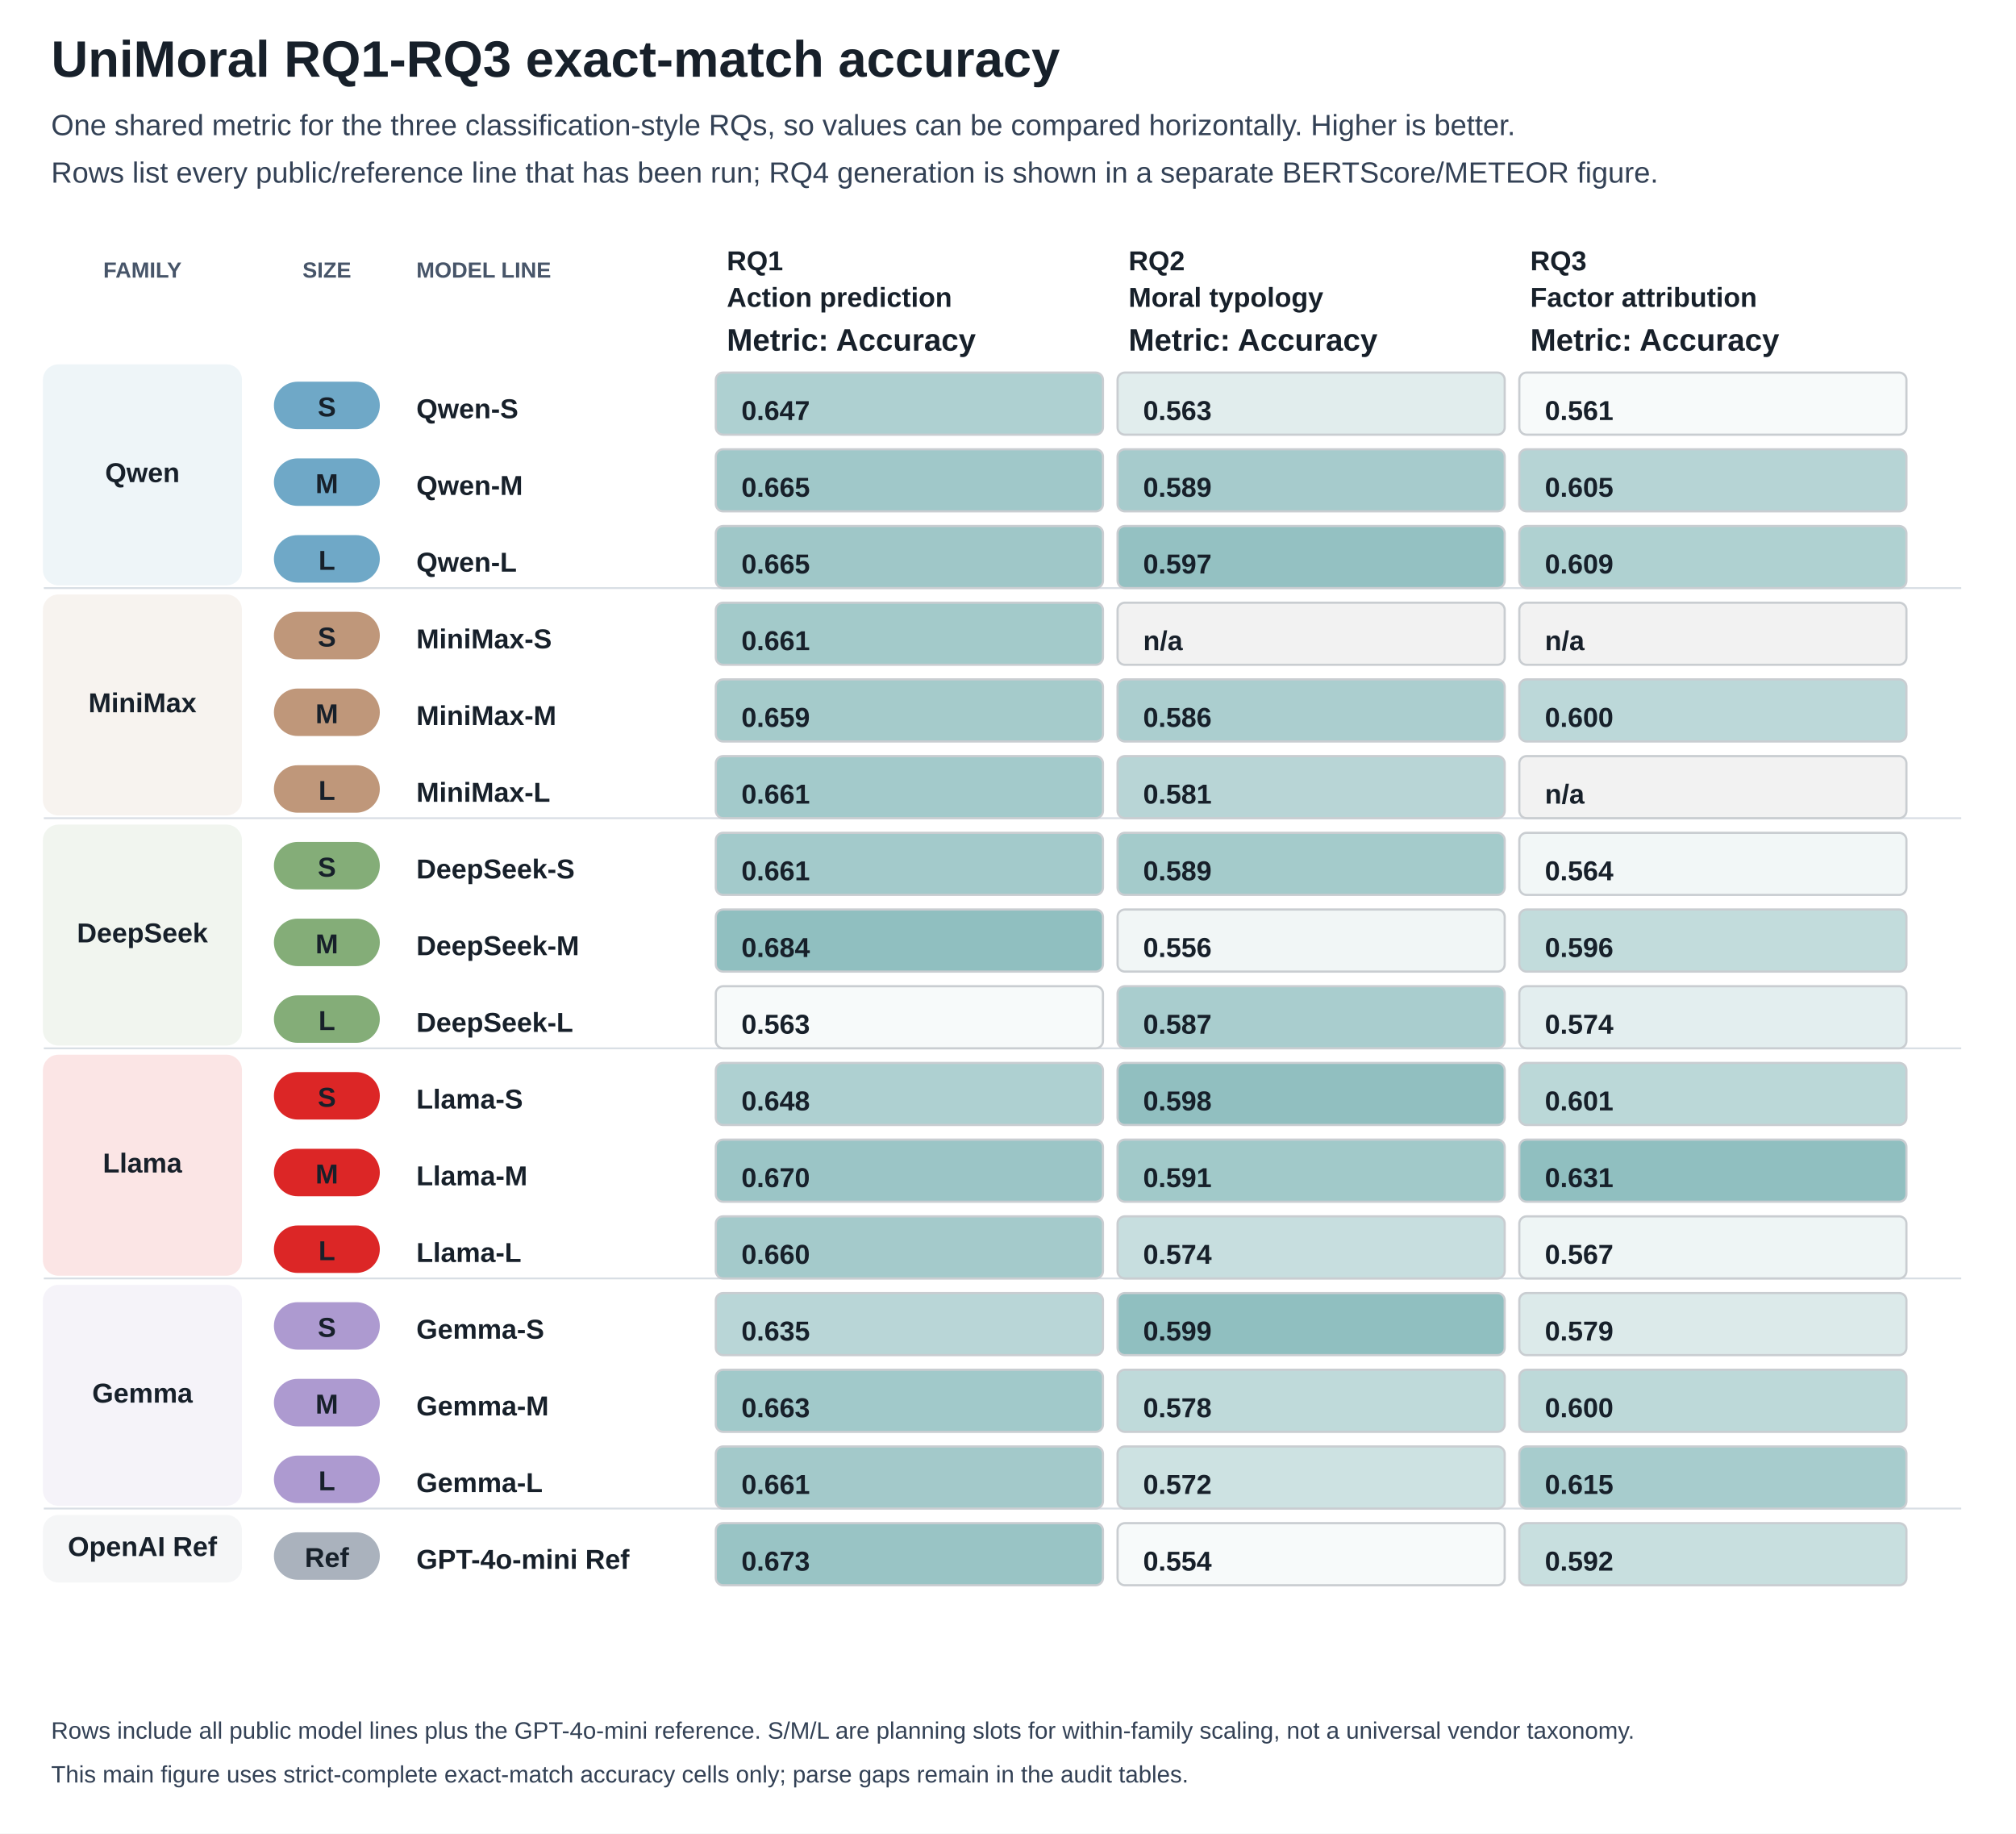
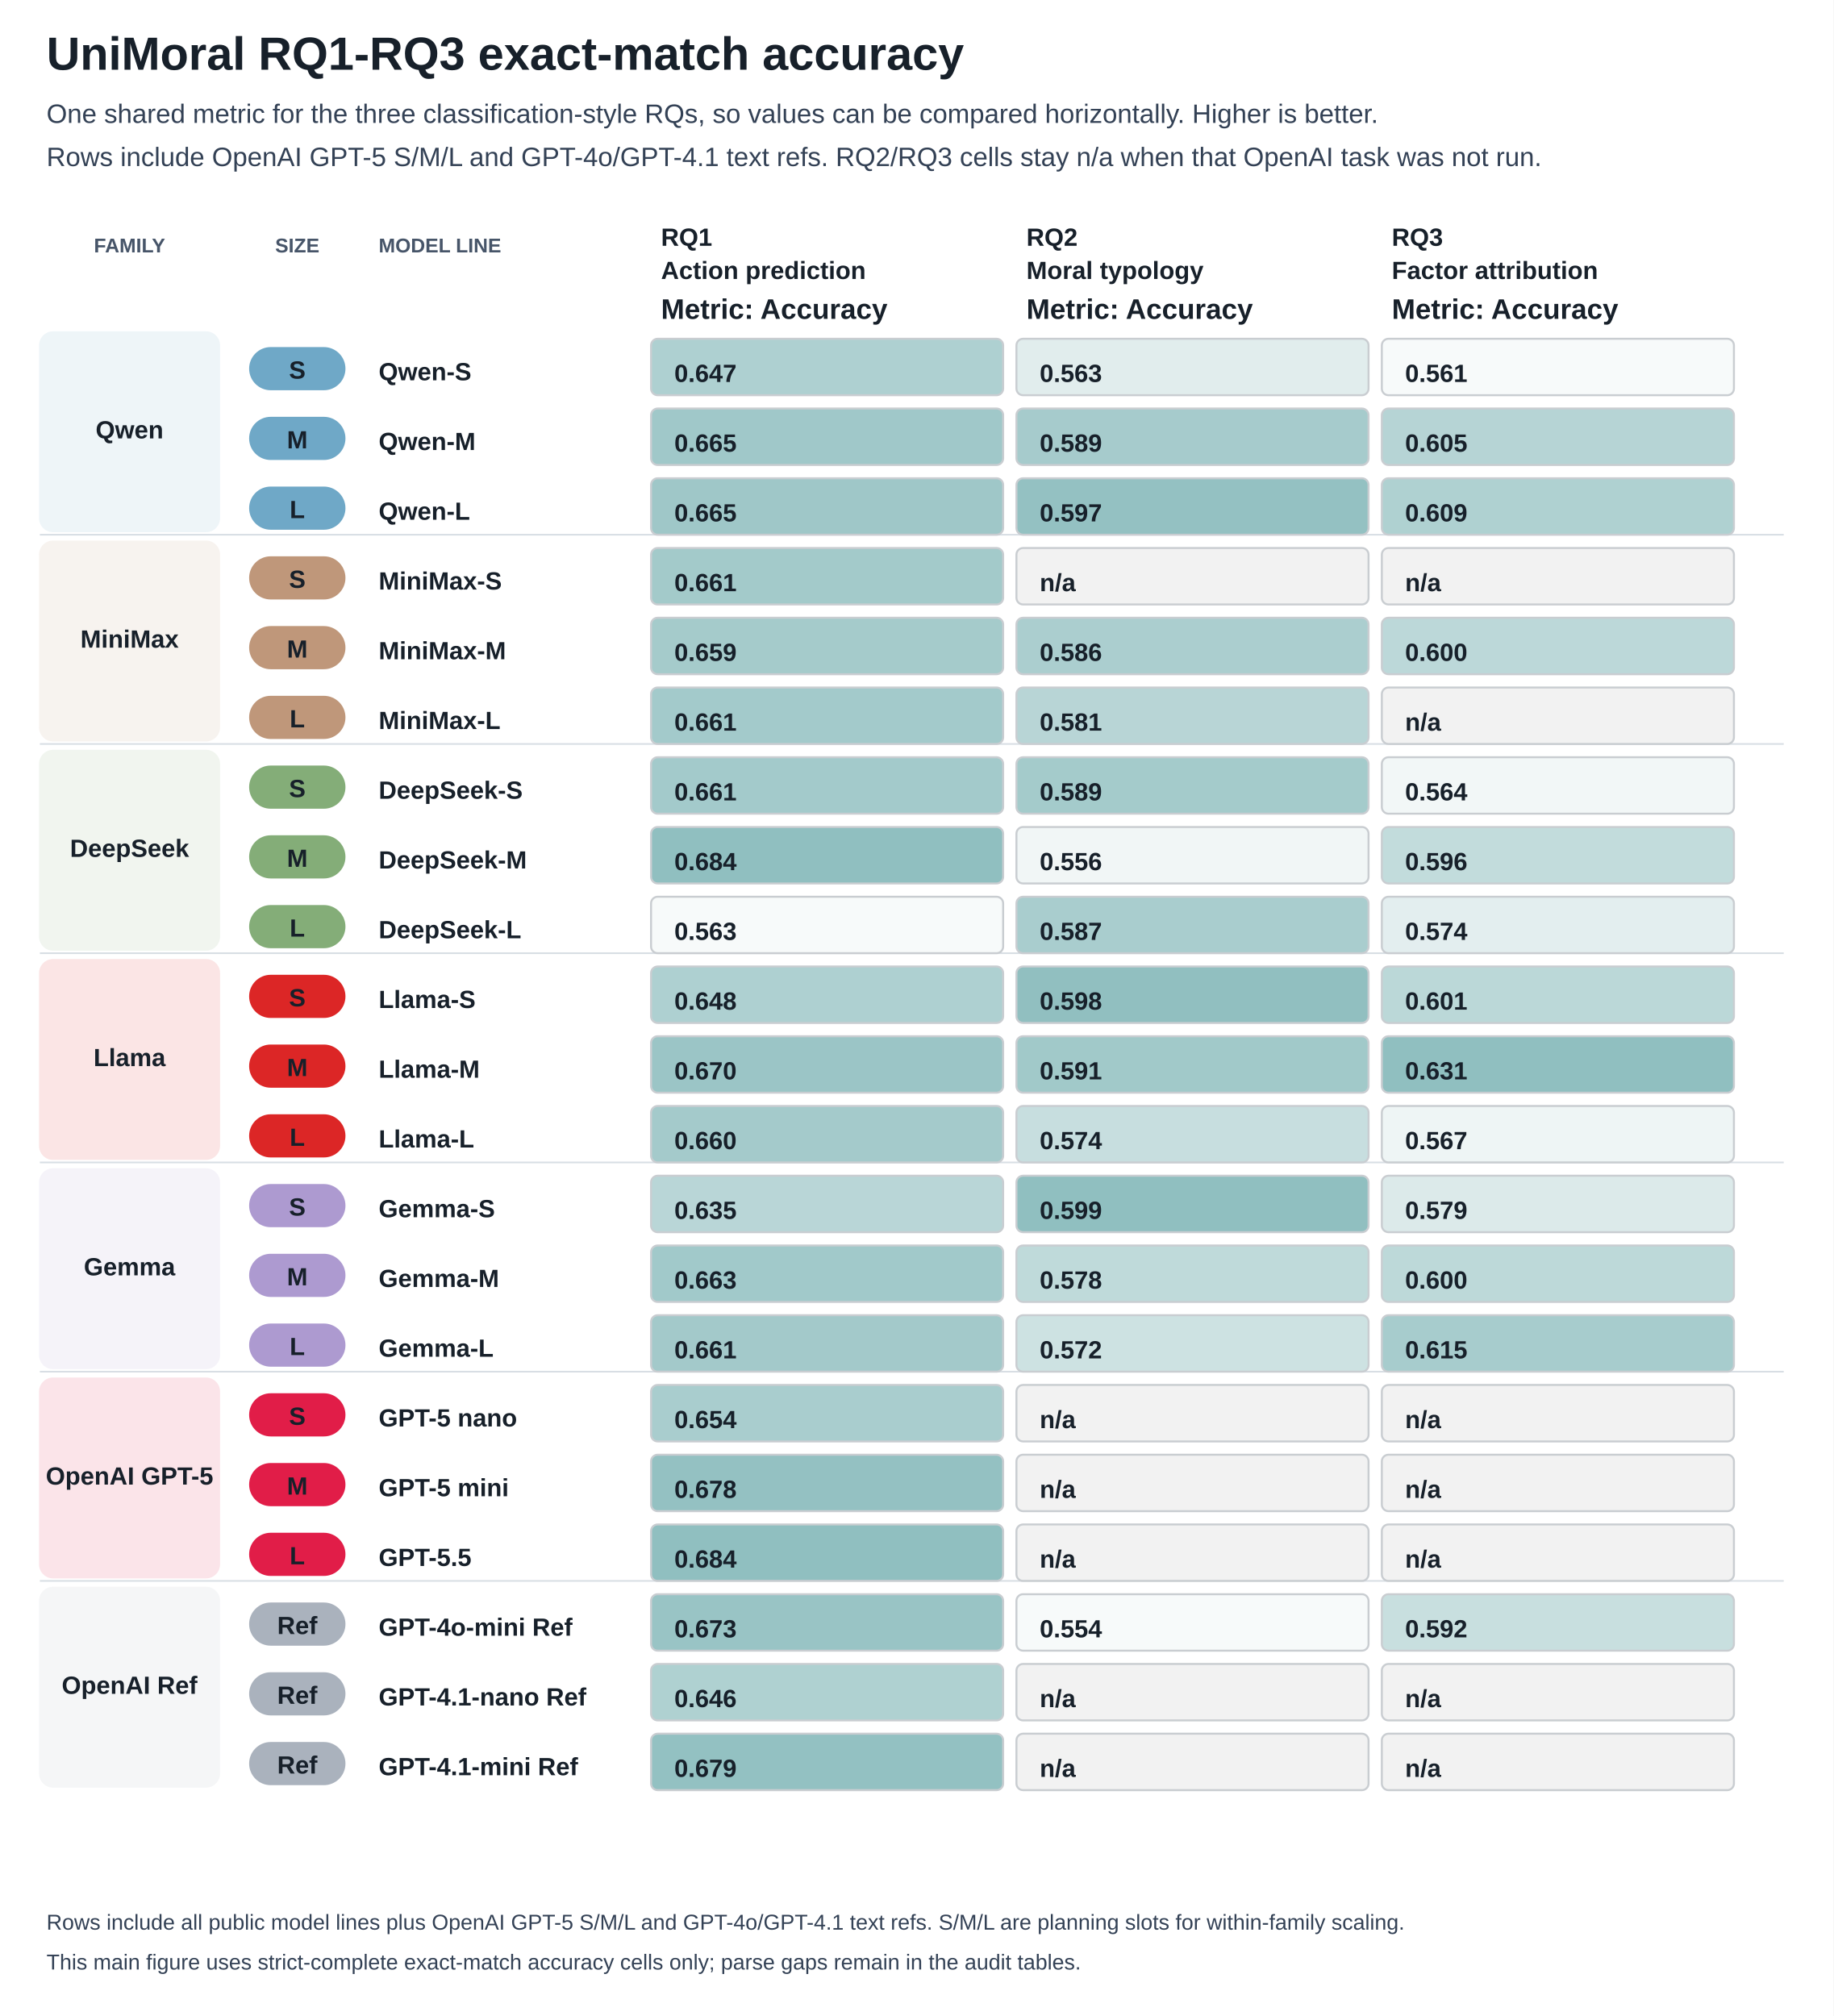
- <svg xmlns="http://www.w3.org/2000/svg" width="1104" height="1004" viewBox="0 0 1104 1004">
+ <svg xmlns="http://www.w3.org/2000/svg" width="1104" height="1214" viewBox="0 0 1104 1214">
  <style>text{font-family:Arial,sans-serif;font-size:15px;fill:#17202a}.title{font-size:28px;font-weight:700}.subtitle{font-size:16px;fill:#334155}.axis{font-weight:700}.metric-header{font-size:17px;font-weight:800;fill:#17202a}.small{font-size:13px;fill:#334155}.tiny{font-size:12px;fill:#475569;font-weight:700}</style>
  <rect width="100%" height="100%" fill="white" />
  <text x="28" y="42" class="title">UniMoral RQ1-RQ3 exact-match accuracy</text>
  <text x="28" y="74" class="subtitle">One shared metric for the three classification-style RQs, so values can be compared horizontally. Higher is better.</text>
-   <text x="28" y="100" class="subtitle">Rows list every public/reference line that has been run; RQ4 generation is shown in a separate BERTScore/METEOR figure.</text>
+   <text x="28" y="100" class="subtitle">Rows include OpenAI GPT-5 S/M/L and GPT-4o/GPT-4.1 text refs. RQ2/RQ3 cells stay n/a when that OpenAI task was not run.</text>
  <text x="78.0" y="152" text-anchor="middle" class="tiny">FAMILY</text>
  <text x="179.0" y="152" text-anchor="middle" class="tiny">SIZE</text>
  <text x="228" y="152" class="tiny">MODEL LINE</text>
  <text x="398" y="148" class="axis">RQ1</text>
  <text x="398" y="168" class="axis">Action prediction</text>
  <text x="398" y="192" class="metric-header">Metric: Accuracy</text>
  <text x="618" y="148" class="axis">RQ2</text>
  <text x="618" y="168" class="axis">Moral typology</text>
  <text x="618" y="192" class="metric-header">Metric: Accuracy</text>
  <text x="838" y="148" class="axis">RQ3</text>
  <text x="838" y="168" class="axis">Factor attribution</text>
  <text x="838" y="192" class="metric-header">Metric: Accuracy</text>
  <rect x="24" y="200" width="108" height="120" fill="#6fa8c7" opacity="0.12" stroke="#6fa8c7" rx="8" />
  <text x="78.0" y="264.0" text-anchor="middle" class="axis">Qwen</text>
  <rect x="24" y="326" width="108" height="120" fill="#bf977a" opacity="0.12" stroke="#bf977a" rx="8" />
  <text x="78.0" y="390.0" text-anchor="middle" class="axis">MiniMax</text>
  <line x1="24" y1="322" x2="1074" y2="322" stroke="#d8dee4" />
  <rect x="24" y="452" width="108" height="120" fill="#84ad78" opacity="0.12" stroke="#84ad78" rx="8" />
  <text x="78.0" y="516.0" text-anchor="middle" class="axis">DeepSeek</text>
  <line x1="24" y1="448" x2="1074" y2="448" stroke="#d8dee4" />
  <rect x="24" y="578" width="108" height="120" fill="#dc2626" opacity="0.12" stroke="#dc2626" rx="8" />
  <text x="78.0" y="642.0" text-anchor="middle" class="axis">Llama</text>
  <line x1="24" y1="574" x2="1074" y2="574" stroke="#d8dee4" />
  <rect x="24" y="704" width="108" height="120" fill="#ad9ad0" opacity="0.12" stroke="#ad9ad0" rx="8" />
  <text x="78.0" y="768.0" text-anchor="middle" class="axis">Gemma</text>
  <line x1="24" y1="700" x2="1074" y2="700" stroke="#d8dee4" />
-   <rect x="24" y="830" width="108" height="36" fill="#aab2bd" opacity="0.12" stroke="#aab2bd" rx="8" />
-   <text x="78.0" y="852.0" text-anchor="middle" class="axis">OpenAI Ref</text>
+   <rect x="24" y="830" width="108" height="120" fill="#e11d48" opacity="0.12" stroke="#e11d48" rx="8" />
+   <text x="78.0" y="894.0" text-anchor="middle" class="axis">OpenAI GPT-5</text>
  <line x1="24" y1="826" x2="1074" y2="826" stroke="#d8dee4" />
+   <rect x="24" y="956" width="108" height="120" fill="#aab2bd" opacity="0.12" stroke="#aab2bd" rx="8" />
+   <text x="78.0" y="1020.0" text-anchor="middle" class="axis">OpenAI Ref</text>
+   <line x1="24" y1="952" x2="1074" y2="952" stroke="#d8dee4" />
  <rect x="150" y="209" width="58" height="26" fill="#6fa8c7" rx="13" />
  <text x="179.0" y="228" text-anchor="middle" fill="#17202a" font-weight="700">S</text>
  <text x="228" y="229" class="axis">Qwen-S</text>
  <rect x="392" y="204" width="212" height="34" fill="#aed0d1" stroke="#c9cdd1" stroke-width="1.2" rx="4" />
  <text x="406" y="230" class="axis">0.647</text>
  <rect x="612" y="204" width="212" height="34" fill="#e1eded" stroke="#c9cdd1" stroke-width="1.2" rx="4" />
  <text x="626" y="230" class="axis">0.563</text>
  <rect x="832" y="204" width="212" height="34" fill="#f7fafa" stroke="#c9cdd1" stroke-width="1.2" rx="4" />
  <text x="846" y="230" class="axis">0.561</text>
  <rect x="150" y="251" width="58" height="26" fill="#6fa8c7" rx="13" />
  <text x="179.0" y="270" text-anchor="middle" fill="#17202a" font-weight="700">M</text>
  <text x="228" y="271" class="axis">Qwen-M</text>
  <rect x="392" y="246" width="212" height="34" fill="#a0c8c9" stroke="#c9cdd1" stroke-width="1.2" rx="4" />
  <text x="406" y="272" class="axis">0.665</text>
  <rect x="612" y="246" width="212" height="34" fill="#a6cbcc" stroke="#c9cdd1" stroke-width="1.2" rx="4" />
  <text x="626" y="272" class="axis">0.589</text>
  <rect x="832" y="246" width="212" height="34" fill="#b6d4d5" stroke="#c9cdd1" stroke-width="1.2" rx="4" />
  <text x="846" y="272" class="axis">0.605</text>
  <rect x="150" y="293" width="58" height="26" fill="#6fa8c7" rx="13" />
  <text x="179.0" y="312" text-anchor="middle" fill="#17202a" font-weight="700">L</text>
  <text x="228" y="313" class="axis">Qwen-L</text>
  <rect x="392" y="288" width="212" height="34" fill="#9fc7c8" stroke="#c9cdd1" stroke-width="1.2" rx="4" />
  <text x="406" y="314" class="axis">0.665</text>
  <rect x="612" y="288" width="212" height="34" fill="#94c1c2" stroke="#c9cdd1" stroke-width="1.2" rx="4" />
  <text x="626" y="314" class="axis">0.597</text>
  <rect x="832" y="288" width="212" height="34" fill="#afd1d1" stroke="#c9cdd1" stroke-width="1.2" rx="4" />
  <text x="846" y="314" class="axis">0.609</text>
  <rect x="150" y="335" width="58" height="26" fill="#bf977a" rx="13" />
  <text x="179.0" y="354" text-anchor="middle" fill="#17202a" font-weight="700">S</text>
  <text x="228" y="355" class="axis">MiniMax-S</text>
  <rect x="392" y="330" width="212" height="34" fill="#a3caca" stroke="#c9cdd1" stroke-width="1.2" rx="4" />
  <text x="406" y="356" class="axis">0.661</text>
  <rect x="612" y="330" width="212" height="34" fill="#f2f2f2" stroke="#c9cdd1" stroke-width="1.2" rx="4" />
  <text x="626" y="356" class="axis">n/a</text>
  <rect x="832" y="330" width="212" height="34" fill="#f2f2f2" stroke="#c9cdd1" stroke-width="1.2" rx="4" />
  <text x="846" y="356" class="axis">n/a</text>
  <rect x="150" y="377" width="58" height="26" fill="#bf977a" rx="13" />
  <text x="179.0" y="396" text-anchor="middle" fill="#17202a" font-weight="700">M</text>
  <text x="228" y="397" class="axis">MiniMax-M</text>
  <rect x="392" y="372" width="212" height="34" fill="#a5cbcb" stroke="#c9cdd1" stroke-width="1.2" rx="4" />
  <text x="406" y="398" class="axis">0.659</text>
  <rect x="612" y="372" width="212" height="34" fill="#abcecf" stroke="#c9cdd1" stroke-width="1.2" rx="4" />
  <text x="626" y="398" class="axis">0.586</text>
  <rect x="832" y="372" width="212" height="34" fill="#bcd8d9" stroke="#c9cdd1" stroke-width="1.2" rx="4" />
  <text x="846" y="398" class="axis">0.600</text>
  <rect x="150" y="419" width="58" height="26" fill="#bf977a" rx="13" />
  <text x="179.0" y="438" text-anchor="middle" fill="#17202a" font-weight="700">L</text>
  <text x="228" y="439" class="axis">MiniMax-L</text>
  <rect x="392" y="414" width="212" height="34" fill="#a3cacb" stroke="#c9cdd1" stroke-width="1.2" rx="4" />
  <text x="406" y="440" class="axis">0.661</text>
  <rect x="612" y="414" width="212" height="34" fill="#b8d5d6" stroke="#c9cdd1" stroke-width="1.2" rx="4" />
  <text x="626" y="440" class="axis">0.581</text>
  <rect x="832" y="414" width="212" height="34" fill="#f2f2f2" stroke="#c9cdd1" stroke-width="1.2" rx="4" />
  <text x="846" y="440" class="axis">n/a</text>
  <rect x="150" y="461" width="58" height="26" fill="#84ad78" rx="13" />
  <text x="179.0" y="480" text-anchor="middle" fill="#17202a" font-weight="700">S</text>
  <text x="228" y="481" class="axis">DeepSeek-S</text>
  <rect x="392" y="456" width="212" height="34" fill="#a3cacb" stroke="#c9cdd1" stroke-width="1.2" rx="4" />
  <text x="406" y="482" class="axis">0.661</text>
  <rect x="612" y="456" width="212" height="34" fill="#a4cbcb" stroke="#c9cdd1" stroke-width="1.2" rx="4" />
  <text x="626" y="482" class="axis">0.589</text>
  <rect x="832" y="456" width="212" height="34" fill="#f2f7f7" stroke="#c9cdd1" stroke-width="1.2" rx="4" />
  <text x="846" y="482" class="axis">0.564</text>
  <rect x="150" y="503" width="58" height="26" fill="#84ad78" rx="13" />
  <text x="179.0" y="522" text-anchor="middle" fill="#17202a" font-weight="700">M</text>
  <text x="228" y="523" class="axis">DeepSeek-M</text>
  <rect x="392" y="498" width="212" height="34" fill="#90bfc0" stroke="#c9cdd1" stroke-width="1.2" rx="4" />
  <text x="406" y="524" class="axis">0.684</text>
  <rect x="612" y="498" width="212" height="34" fill="#f1f6f6" stroke="#c9cdd1" stroke-width="1.2" rx="4" />
  <text x="626" y="524" class="axis">0.556</text>
  <rect x="832" y="498" width="212" height="34" fill="#c2dcdc" stroke="#c9cdd1" stroke-width="1.2" rx="4" />
  <text x="846" y="524" class="axis">0.596</text>
  <rect x="150" y="545" width="58" height="26" fill="#84ad78" rx="13" />
  <text x="179.0" y="564" text-anchor="middle" fill="#17202a" font-weight="700">L</text>
  <text x="228" y="565" class="axis">DeepSeek-L</text>
  <rect x="392" y="540" width="212" height="34" fill="#f7fafa" stroke="#c9cdd1" stroke-width="1.2" rx="4" />
  <text x="406" y="566" class="axis">0.563</text>
  <rect x="612" y="540" width="212" height="34" fill="#a9cdce" stroke="#c9cdd1" stroke-width="1.2" rx="4" />
  <text x="626" y="566" class="axis">0.587</text>
  <rect x="832" y="540" width="212" height="34" fill="#e3eeef" stroke="#c9cdd1" stroke-width="1.2" rx="4" />
  <text x="846" y="566" class="axis">0.574</text>
  <rect x="150" y="587" width="58" height="26" fill="#dc2626" rx="13" />
  <text x="179.0" y="606" text-anchor="middle" fill="#17202a" font-weight="700">S</text>
  <text x="228" y="607" class="axis">Llama-S</text>
  <rect x="392" y="582" width="212" height="34" fill="#aed0d1" stroke="#c9cdd1" stroke-width="1.2" rx="4" />
  <text x="406" y="608" class="axis">0.648</text>
  <rect x="612" y="582" width="212" height="34" fill="#91bfc0" stroke="#c9cdd1" stroke-width="1.2" rx="4" />
  <text x="626" y="608" class="axis">0.598</text>
  <rect x="832" y="582" width="212" height="34" fill="#bbd8d8" stroke="#c9cdd1" stroke-width="1.2" rx="4" />
  <text x="846" y="608" class="axis">0.601</text>
  <rect x="150" y="629" width="58" height="26" fill="#dc2626" rx="13" />
  <text x="179.0" y="648" text-anchor="middle" fill="#17202a" font-weight="700">M</text>
  <text x="228" y="649" class="axis">Llama-M</text>
  <rect x="392" y="624" width="212" height="34" fill="#9bc5c6" stroke="#c9cdd1" stroke-width="1.2" rx="4" />
  <text x="406" y="650" class="axis">0.670</text>
  <rect x="612" y="624" width="212" height="34" fill="#a1c9c9" stroke="#c9cdd1" stroke-width="1.2" rx="4" />
  <text x="626" y="650" class="axis">0.591</text>
  <rect x="832" y="624" width="212" height="34" fill="#90bfc0" stroke="#c9cdd1" stroke-width="1.2" rx="4" />
  <text x="846" y="650" class="axis">0.631</text>
  <rect x="150" y="671" width="58" height="26" fill="#dc2626" rx="13" />
  <text x="179.0" y="690" text-anchor="middle" fill="#17202a" font-weight="700">L</text>
  <text x="228" y="691" class="axis">Llama-L</text>
  <rect x="392" y="666" width="212" height="34" fill="#a4cacb" stroke="#c9cdd1" stroke-width="1.2" rx="4" />
  <text x="406" y="692" class="axis">0.660</text>
  <rect x="612" y="666" width="212" height="34" fill="#c7dedf" stroke="#c9cdd1" stroke-width="1.2" rx="4" />
  <text x="626" y="692" class="axis">0.574</text>
  <rect x="832" y="666" width="212" height="34" fill="#eef5f5" stroke="#c9cdd1" stroke-width="1.2" rx="4" />
  <text x="846" y="692" class="axis">0.567</text>
  <rect x="150" y="713" width="58" height="26" fill="#ad9ad0" rx="13" />
  <text x="179.0" y="732" text-anchor="middle" fill="#17202a" font-weight="700">S</text>
  <text x="228" y="733" class="axis">Gemma-S</text>
  <rect x="392" y="708" width="212" height="34" fill="#b9d6d7" stroke="#c9cdd1" stroke-width="1.2" rx="4" />
  <text x="406" y="734" class="axis">0.635</text>
  <rect x="612" y="708" width="212" height="34" fill="#90bfc0" stroke="#c9cdd1" stroke-width="1.2" rx="4" />
  <text x="626" y="734" class="axis">0.599</text>
  <rect x="832" y="708" width="212" height="34" fill="#dceaea" stroke="#c9cdd1" stroke-width="1.2" rx="4" />
  <text x="846" y="734" class="axis">0.579</text>
  <rect x="150" y="755" width="58" height="26" fill="#ad9ad0" rx="13" />
  <text x="179.0" y="774" text-anchor="middle" fill="#17202a" font-weight="700">M</text>
  <text x="228" y="775" class="axis">Gemma-M</text>
  <rect x="392" y="750" width="212" height="34" fill="#a1c9ca" stroke="#c9cdd1" stroke-width="1.2" rx="4" />
  <text x="406" y="776" class="axis">0.663</text>
  <rect x="612" y="750" width="212" height="34" fill="#bfdada" stroke="#c9cdd1" stroke-width="1.2" rx="4" />
  <text x="626" y="776" class="axis">0.578</text>
  <rect x="832" y="750" width="212" height="34" fill="#bdd9d9" stroke="#c9cdd1" stroke-width="1.2" rx="4" />
  <text x="846" y="776" class="axis">0.600</text>
  <rect x="150" y="797" width="58" height="26" fill="#ad9ad0" rx="13" />
  <text x="179.0" y="816" text-anchor="middle" fill="#17202a" font-weight="700">L</text>
  <text x="228" y="817" class="axis">Gemma-L</text>
  <rect x="392" y="792" width="212" height="34" fill="#a3c9ca" stroke="#c9cdd1" stroke-width="1.2" rx="4" />
  <text x="406" y="818" class="axis">0.661</text>
  <rect x="612" y="792" width="212" height="34" fill="#cde2e2" stroke="#c9cdd1" stroke-width="1.2" rx="4" />
  <text x="626" y="818" class="axis">0.572</text>
  <rect x="832" y="792" width="212" height="34" fill="#a7cccd" stroke="#c9cdd1" stroke-width="1.2" rx="4" />
  <text x="846" y="818" class="axis">0.615</text>
-   <rect x="150" y="839" width="58" height="26" fill="#aab2bd" rx="13" />
-   <text x="179.0" y="858" text-anchor="middle" fill="#17202a" font-weight="700">Ref</text>
-   <text x="228" y="859" class="axis">GPT-4o-mini Ref</text>
-   <rect x="392" y="834" width="212" height="34" fill="#99c4c5" stroke="#c9cdd1" stroke-width="1.2" rx="4" />
-   <text x="406" y="860" class="axis">0.673</text>
-   <rect x="612" y="834" width="212" height="34" fill="#f7fafa" stroke="#c9cdd1" stroke-width="1.2" rx="4" />
-   <text x="626" y="860" class="axis">0.554</text>
-   <rect x="832" y="834" width="212" height="34" fill="#c8dfdf" stroke="#c9cdd1" stroke-width="1.2" rx="4" />
-   <text x="846" y="860" class="axis">0.592</text>
-   <text x="28" y="952" class="small">Rows include all public model lines plus the GPT-4o-mini reference. S/M/L are planning slots for within-family scaling, not a universal vendor taxonomy.</text>
-   <text x="28" y="976" class="small">This main figure uses strict-complete exact-match accuracy cells only; parse gaps remain in the audit tables.</text>
+   <rect x="150" y="839" width="58" height="26" fill="#e11d48" rx="13" />
+   <text x="179.0" y="858" text-anchor="middle" fill="#17202a" font-weight="700">S</text>
+   <text x="228" y="859" class="axis">GPT-5 nano</text>
+   <rect x="392" y="834" width="212" height="34" fill="#a9cdce" stroke="#c9cdd1" stroke-width="1.2" rx="4" />
+   <text x="406" y="860" class="axis">0.654</text>
+   <rect x="612" y="834" width="212" height="34" fill="#f2f2f2" stroke="#c9cdd1" stroke-width="1.2" rx="4" />
+   <text x="626" y="860" class="axis">n/a</text>
+   <rect x="832" y="834" width="212" height="34" fill="#f2f2f2" stroke="#c9cdd1" stroke-width="1.2" rx="4" />
+   <text x="846" y="860" class="axis">n/a</text>
+   <rect x="150" y="881" width="58" height="26" fill="#e11d48" rx="13" />
+   <text x="179.0" y="900" text-anchor="middle" fill="#17202a" font-weight="700">M</text>
+   <text x="228" y="901" class="axis">GPT-5 mini</text>
+   <rect x="392" y="876" width="212" height="34" fill="#94c1c2" stroke="#c9cdd1" stroke-width="1.2" rx="4" />
+   <text x="406" y="902" class="axis">0.678</text>
+   <rect x="612" y="876" width="212" height="34" fill="#f2f2f2" stroke="#c9cdd1" stroke-width="1.2" rx="4" />
+   <text x="626" y="902" class="axis">n/a</text>
+   <rect x="832" y="876" width="212" height="34" fill="#f2f2f2" stroke="#c9cdd1" stroke-width="1.2" rx="4" />
+   <text x="846" y="902" class="axis">n/a</text>
+   <rect x="150" y="923" width="58" height="26" fill="#e11d48" rx="13" />
+   <text x="179.0" y="942" text-anchor="middle" fill="#17202a" font-weight="700">L</text>
+   <text x="228" y="943" class="axis">GPT-5.5</text>
+   <rect x="392" y="918" width="212" height="34" fill="#90bfc0" stroke="#c9cdd1" stroke-width="1.2" rx="4" />
+   <text x="406" y="944" class="axis">0.684</text>
+   <rect x="612" y="918" width="212" height="34" fill="#f2f2f2" stroke="#c9cdd1" stroke-width="1.2" rx="4" />
+   <text x="626" y="944" class="axis">n/a</text>
+   <rect x="832" y="918" width="212" height="34" fill="#f2f2f2" stroke="#c9cdd1" stroke-width="1.2" rx="4" />
+   <text x="846" y="944" class="axis">n/a</text>
+   <rect x="150" y="965" width="58" height="26" fill="#aab2bd" rx="13" />
+   <text x="179.0" y="984" text-anchor="middle" fill="#17202a" font-weight="700">Ref</text>
+   <text x="228" y="985" class="axis">GPT-4o-mini Ref</text>
+   <rect x="392" y="960" width="212" height="34" fill="#99c4c5" stroke="#c9cdd1" stroke-width="1.2" rx="4" />
+   <text x="406" y="986" class="axis">0.673</text>
+   <rect x="612" y="960" width="212" height="34" fill="#f7fafa" stroke="#c9cdd1" stroke-width="1.2" rx="4" />
+   <text x="626" y="986" class="axis">0.554</text>
+   <rect x="832" y="960" width="212" height="34" fill="#c8dfdf" stroke="#c9cdd1" stroke-width="1.2" rx="4" />
+   <text x="846" y="986" class="axis">0.592</text>
+   <rect x="150" y="1007" width="58" height="26" fill="#aab2bd" rx="13" />
+   <text x="179.0" y="1026" text-anchor="middle" fill="#17202a" font-weight="700">Ref</text>
+   <text x="228" y="1027" class="axis">GPT-4.1-nano Ref</text>
+   <rect x="392" y="1002" width="212" height="34" fill="#afd1d1" stroke="#c9cdd1" stroke-width="1.2" rx="4" />
+   <text x="406" y="1028" class="axis">0.646</text>
+   <rect x="612" y="1002" width="212" height="34" fill="#f2f2f2" stroke="#c9cdd1" stroke-width="1.2" rx="4" />
+   <text x="626" y="1028" class="axis">n/a</text>
+   <rect x="832" y="1002" width="212" height="34" fill="#f2f2f2" stroke="#c9cdd1" stroke-width="1.2" rx="4" />
+   <text x="846" y="1028" class="axis">n/a</text>
+   <rect x="150" y="1049" width="58" height="26" fill="#aab2bd" rx="13" />
+   <text x="179.0" y="1068" text-anchor="middle" fill="#17202a" font-weight="700">Ref</text>
+   <text x="228" y="1069" class="axis">GPT-4.1-mini Ref</text>
+   <rect x="392" y="1044" width="212" height="34" fill="#93c1c2" stroke="#c9cdd1" stroke-width="1.2" rx="4" />
+   <text x="406" y="1070" class="axis">0.679</text>
+   <rect x="612" y="1044" width="212" height="34" fill="#f2f2f2" stroke="#c9cdd1" stroke-width="1.2" rx="4" />
+   <text x="626" y="1070" class="axis">n/a</text>
+   <rect x="832" y="1044" width="212" height="34" fill="#f2f2f2" stroke="#c9cdd1" stroke-width="1.2" rx="4" />
+   <text x="846" y="1070" class="axis">n/a</text>
+   <text x="28" y="1162" class="small">Rows include all public model lines plus OpenAI GPT-5 S/M/L and GPT-4o/GPT-4.1 text refs. S/M/L are planning slots for within-family scaling.</text>
+   <text x="28" y="1186" class="small">This main figure uses strict-complete exact-match accuracy cells only; parse gaps remain in the audit tables.</text>
</svg>
